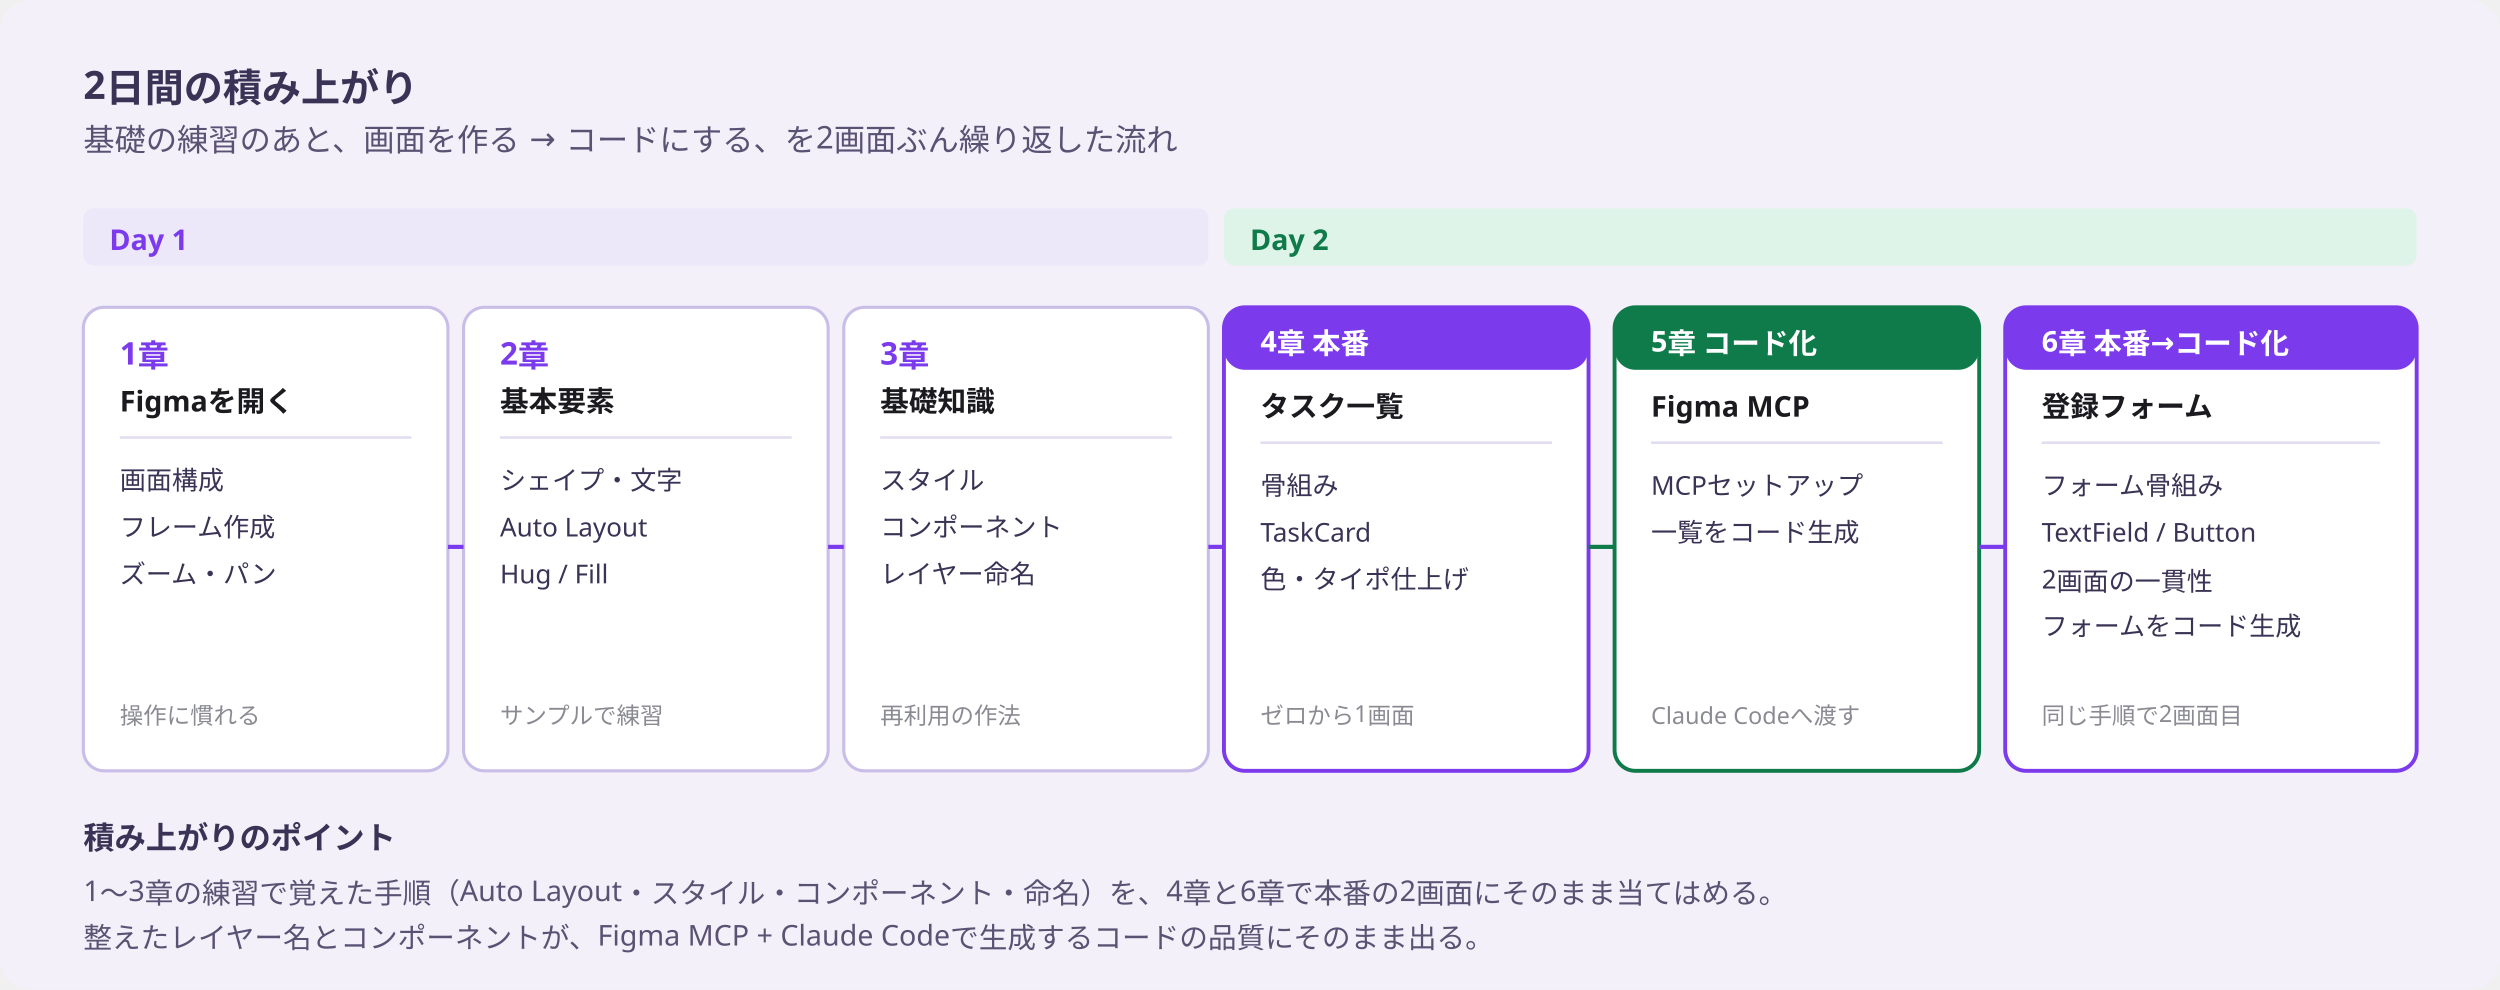
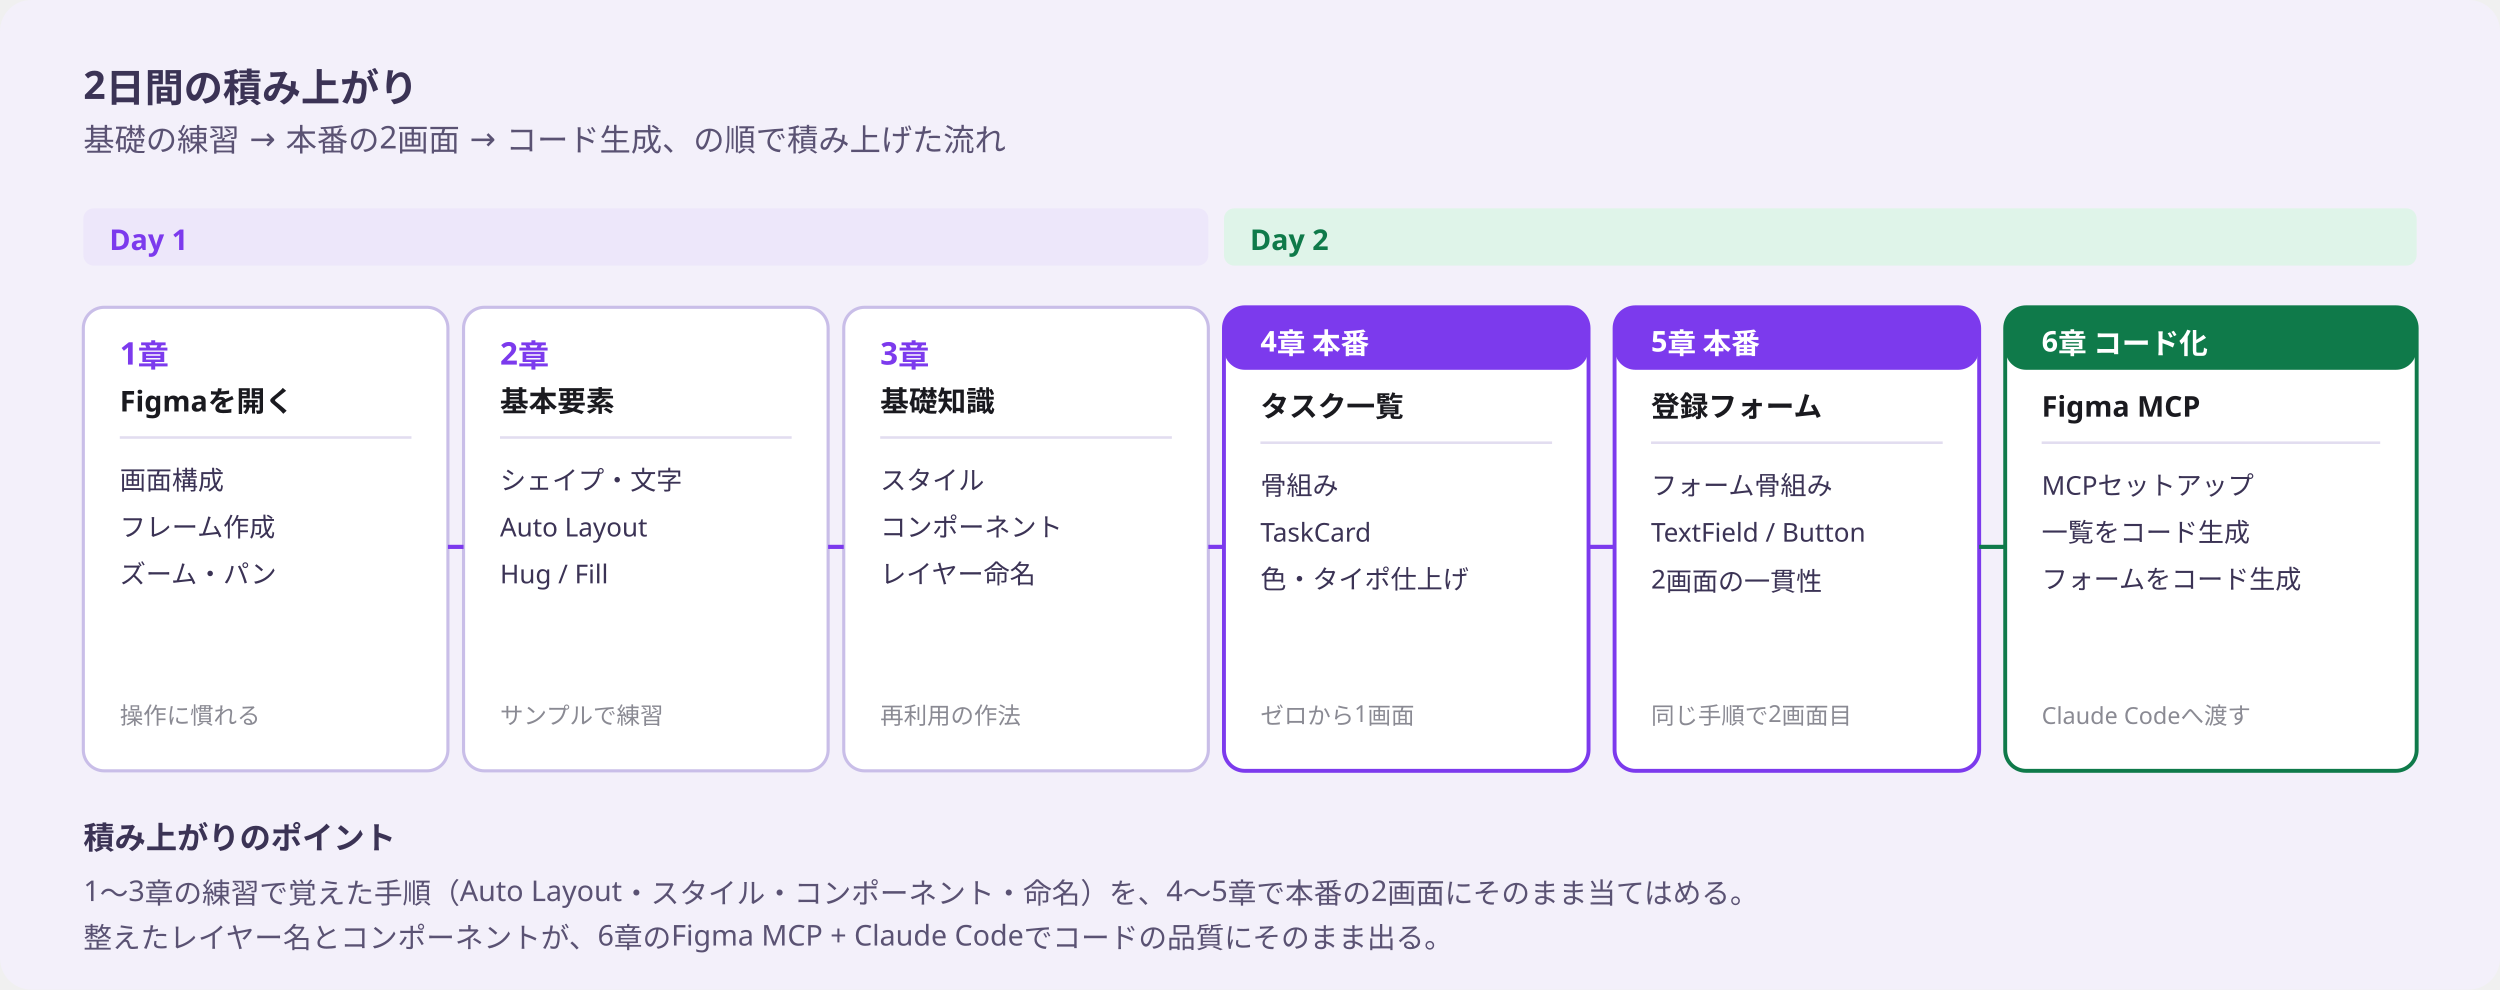
- <svg xmlns="http://www.w3.org/2000/svg" viewBox="0 0 960 380" font-family="'Hiragino Sans', 'Noto Sans JP', sans-serif" role="img" aria-label="2日間のハンズオンの流れの俯瞰図。1章から6章までを左から右に並べ、1章から3章は基礎の練習、4章でタスク一覧を作り、5章でそれをコードに変換し、6章で登録フォームを作ってコードに変換する積み上がりを示す。">
+ <svg xmlns="http://www.w3.org/2000/svg" viewBox="0 0 960 380" font-family="'Hiragino Sans', 'Noto Sans JP', sans-serif" role="img" aria-label="2日間のハンズオンの流れの俯瞰図。1章から6章までを左から右に並べ、1章から3章は基礎の練習、4章と5章で本番の2画面を作り、6章でコード生成まで進む積み上がりを示す。">
  <rect x="0" y="0" width="960" height="380" rx="12" fill="#F3F0FA" />
  <text x="32" y="38" font-size="15" font-weight="bold" fill="#3B3355">2日間の積み上がり</text>
-   <text x="32" y="58" font-size="12" fill="#5A5273">基礎の練習のあと、画面を作る → コードにする、を2画面ぶん繰り返した流れ</text>
+   <text x="32" y="58" font-size="12" fill="#5A5273">基礎の練習 → 本番の2画面 → コード生成、の順で積み上げた流れ</text>
  <rect x="32" y="80" width="432" height="22" rx="4" fill="#EDE7FA" />
  <text x="42" y="96" font-size="11" font-weight="bold" fill="#7C3AED">Day 1</text>
  <rect x="470" y="80" width="458" height="22" rx="4" fill="#DFF4E9" />
  <text x="480" y="96" font-size="11" font-weight="bold" fill="#0F7A4A">Day 2</text>
  <g>
    <rect x="32" y="118" width="140" height="178" rx="8" fill="#FFFFFF" stroke="#C9BEE8" stroke-width="1.2" />
    <text x="46" y="140" font-size="12" font-weight="bold" fill="#7C3AED">1章</text>
    <text x="46" y="158" font-size="11" font-weight="bold" fill="#1A1A1F">Figmaを開く</text>
    <line x1="46" y1="168" x2="158" y2="168" stroke="#E2DDF0" stroke-width="1" />
    <text x="46" y="188" font-size="10" fill="#3B3355">画面構成</text>
    <text x="46" y="206" font-size="10" fill="#3B3355">フレーム作成</text>
    <text x="46" y="224" font-size="10" fill="#3B3355">ズーム・パン</text>
    <text x="46" y="278" font-size="9" fill="#8A8A93">操作に慣れる</text>
  </g>
  <g>
    <rect x="178" y="118" width="140" height="178" rx="8" fill="#FFFFFF" stroke="#C9BEE8" stroke-width="1.2" />
    <text x="192" y="140" font-size="12" font-weight="bold" fill="#7C3AED">2章</text>
    <text x="192" y="158" font-size="11" font-weight="bold" fill="#1A1A1F">基本要素</text>
    <line x1="192" y1="168" x2="304" y2="168" stroke="#E2DDF0" stroke-width="1" />
    <text x="192" y="188" font-size="10" fill="#3B3355">シェイプ・文字</text>
    <text x="192" y="206" font-size="10" fill="#3B3355">Auto Layout</text>
    <text x="192" y="224" font-size="10" fill="#3B3355">Hug / Fill</text>
    <text x="192" y="278" font-size="9" fill="#8A8A93">サンプルで練習</text>
  </g>
  <g>
    <rect x="324" y="118" width="140" height="178" rx="8" fill="#FFFFFF" stroke="#C9BEE8" stroke-width="1.2" />
    <text x="338" y="140" font-size="12" font-weight="bold" fill="#7C3AED">3章</text>
    <text x="338" y="158" font-size="11" font-weight="bold" fill="#1A1A1F">基礎知識</text>
    <line x1="338" y1="168" x2="450" y2="168" stroke="#E2DDF0" stroke-width="1" />
    <text x="338" y="188" font-size="10" fill="#3B3355">スタイル</text>
    <text x="338" y="206" font-size="10" fill="#3B3355">コンポーネント</text>
    <text x="338" y="224" font-size="10" fill="#3B3355">レイヤー命名</text>
    <text x="338" y="278" font-size="9" fill="#8A8A93">再利用の作法</text>
  </g>
  <g>
    <rect x="470" y="118" width="140" height="178" rx="8" fill="#FFFFFF" stroke="#7C3AED" stroke-width="1.5" />
    <rect x="470" y="118" width="140" height="24" rx="8" fill="#7C3AED" />
    <text x="484" y="135" font-size="11" font-weight="bold" fill="#FFFFFF">4章 本番</text>
    <text x="484" y="160" font-size="11" font-weight="bold" fill="#1A1A1F">タスク一覧</text>
    <line x1="484" y1="170" x2="596" y2="170" stroke="#E2DDF0" stroke-width="1" />
    <text x="484" y="190" font-size="10" fill="#3B3355">骨組み</text>
    <text x="484" y="208" font-size="10" fill="#3B3355">TaskCard</text>
    <text x="484" y="226" font-size="10" fill="#3B3355">色・タイポ仕上げ</text>
    <text x="484" y="278" font-size="9" fill="#8A8A93">ゼロから1画面</text>
  </g>
  <g>
-     <rect x="620" y="118" width="140" height="178" rx="8" fill="#FFFFFF" stroke="#0F7A4A" stroke-width="1.5" />
-     <rect x="620" y="118" width="140" height="24" rx="8" fill="#0F7A4A" />
-     <text x="634" y="135" font-size="11" font-weight="bold" fill="#FFFFFF">5章 コード化</text>
-     <text x="634" y="160" font-size="11" font-weight="bold" fill="#1A1A1F">Figma MCP</text>
+     <rect x="620" y="118" width="140" height="178" rx="8" fill="#FFFFFF" stroke="#7C3AED" stroke-width="1.5" />
+     <rect x="620" y="118" width="140" height="24" rx="8" fill="#7C3AED" />
+     <text x="634" y="135" font-size="11" font-weight="bold" fill="#FFFFFF">5章 本番</text>
+     <text x="634" y="160" font-size="11" font-weight="bold" fill="#1A1A1F">登録フォーム</text>
    <line x1="634" y1="170" x2="746" y2="170" stroke="#E2DDF0" stroke-width="1" />
-     <text x="634" y="190" font-size="10" fill="#3B3355">MCPセットアップ</text>
-     <text x="634" y="208" font-size="10" fill="#3B3355">一覧をコード生成</text>
-     <text x="634" y="278" font-size="9" fill="#8A8A93">Claude Codeへ渡す</text>
+     <text x="634" y="190" font-size="10" fill="#3B3355">フォーム骨組み</text>
+     <text x="634" y="208" font-size="10" fill="#3B3355">TextField / Button</text>
+     <text x="634" y="226" font-size="10" fill="#3B3355">2画面の一貫性</text>
+     <text x="634" y="278" font-size="9" fill="#8A8A93">同じ手順で2画面目</text>
  </g>
  <g>
-     <rect x="770" y="118" width="158" height="178" rx="8" fill="#FFFFFF" stroke="#7C3AED" stroke-width="1.5" />
-     <rect x="770" y="118" width="158" height="24" rx="8" fill="#7C3AED" />
-     <text x="784" y="135" font-size="11" font-weight="bold" fill="#FFFFFF">6章 本番→コード化</text>
-     <text x="784" y="160" font-size="11" font-weight="bold" fill="#1A1A1F">登録フォーム</text>
+     <rect x="770" y="118" width="158" height="178" rx="8" fill="#FFFFFF" stroke="#0F7A4A" stroke-width="1.5" />
+     <rect x="770" y="118" width="158" height="24" rx="8" fill="#0F7A4A" />
+     <text x="784" y="135" font-size="11" font-weight="bold" fill="#FFFFFF">6章 コード化</text>
+     <text x="784" y="160" font-size="11" font-weight="bold" fill="#1A1A1F">Figma MCP</text>
    <line x1="784" y1="170" x2="914" y2="170" stroke="#E2DDF0" stroke-width="1" />
-     <text x="784" y="190" font-size="10" fill="#3B3355">フォーム骨組み</text>
-     <text x="784" y="208" font-size="10" fill="#3B3355">TextField / Button</text>
-     <text x="784" y="226" font-size="10" fill="#3B3355">2画面の一貫性</text>
-     <text x="784" y="244" font-size="10" fill="#3B3355">フォームをコード生成</text>
-     <text x="784" y="278" font-size="9" fill="#8A8A93">同じ手順で2画面目</text>
+     <text x="784" y="190" font-size="10" fill="#3B3355">MCPセットアップ</text>
+     <text x="784" y="208" font-size="10" fill="#3B3355">一覧をコード生成</text>
+     <text x="784" y="226" font-size="10" fill="#3B3355">フォームをコード生成</text>
+     <text x="784" y="278" font-size="9" fill="#8A8A93">Claude Codeへ渡す</text>
  </g>
  <g stroke="#7C3AED" stroke-width="1.6" fill="none">
    <path d="M 172 210 L 178 210" />
    <path d="M 318 210 L 324 210" />
    <path d="M 464 210 L 470 210" />
+     <path d="M 610 210 L 620 210" />
  </g>
-   <path d="M 610 210 L 620 210" stroke="#0F7A4A" stroke-width="1.6" fill="none" />
-   <path d="M 760 210 L 770 210" stroke="#7C3AED" stroke-width="1.6" fill="none" />
+   <path d="M 760 210 L 770 210" stroke="#0F7A4A" stroke-width="1.6" fill="none" />
  <text x="32" y="326" font-size="12" font-weight="bold" fill="#3B3355">積み上がりのポイント</text>
-   <text x="32" y="346" font-size="11" fill="#5A5273">1〜3章の練習で覚えた手順（Auto Layout・スタイル・コンポーネント・命名）を、4章と6章で本番の2画面にそのまま当てはめる。</text>
-   <text x="32" y="364" font-size="11" fill="#5A5273">整えたレイヤー名とコンポーネントが、Figma MCP + Claude Codeで生成するコードの品質にそのまま出る。</text>
+   <text x="32" y="346" font-size="11" fill="#5A5273">1〜3章の練習で覚えた手順（Auto Layout・スタイル・コンポーネント・命名）を、4〜5章で本番の2画面にそのまま当てはめる。</text>
+   <text x="32" y="364" font-size="11" fill="#5A5273">整えたレイヤー名とコンポーネントが、6章のFigma MCP + Claude Codeでコードの品質にそのまま出る。</text>
</svg>
